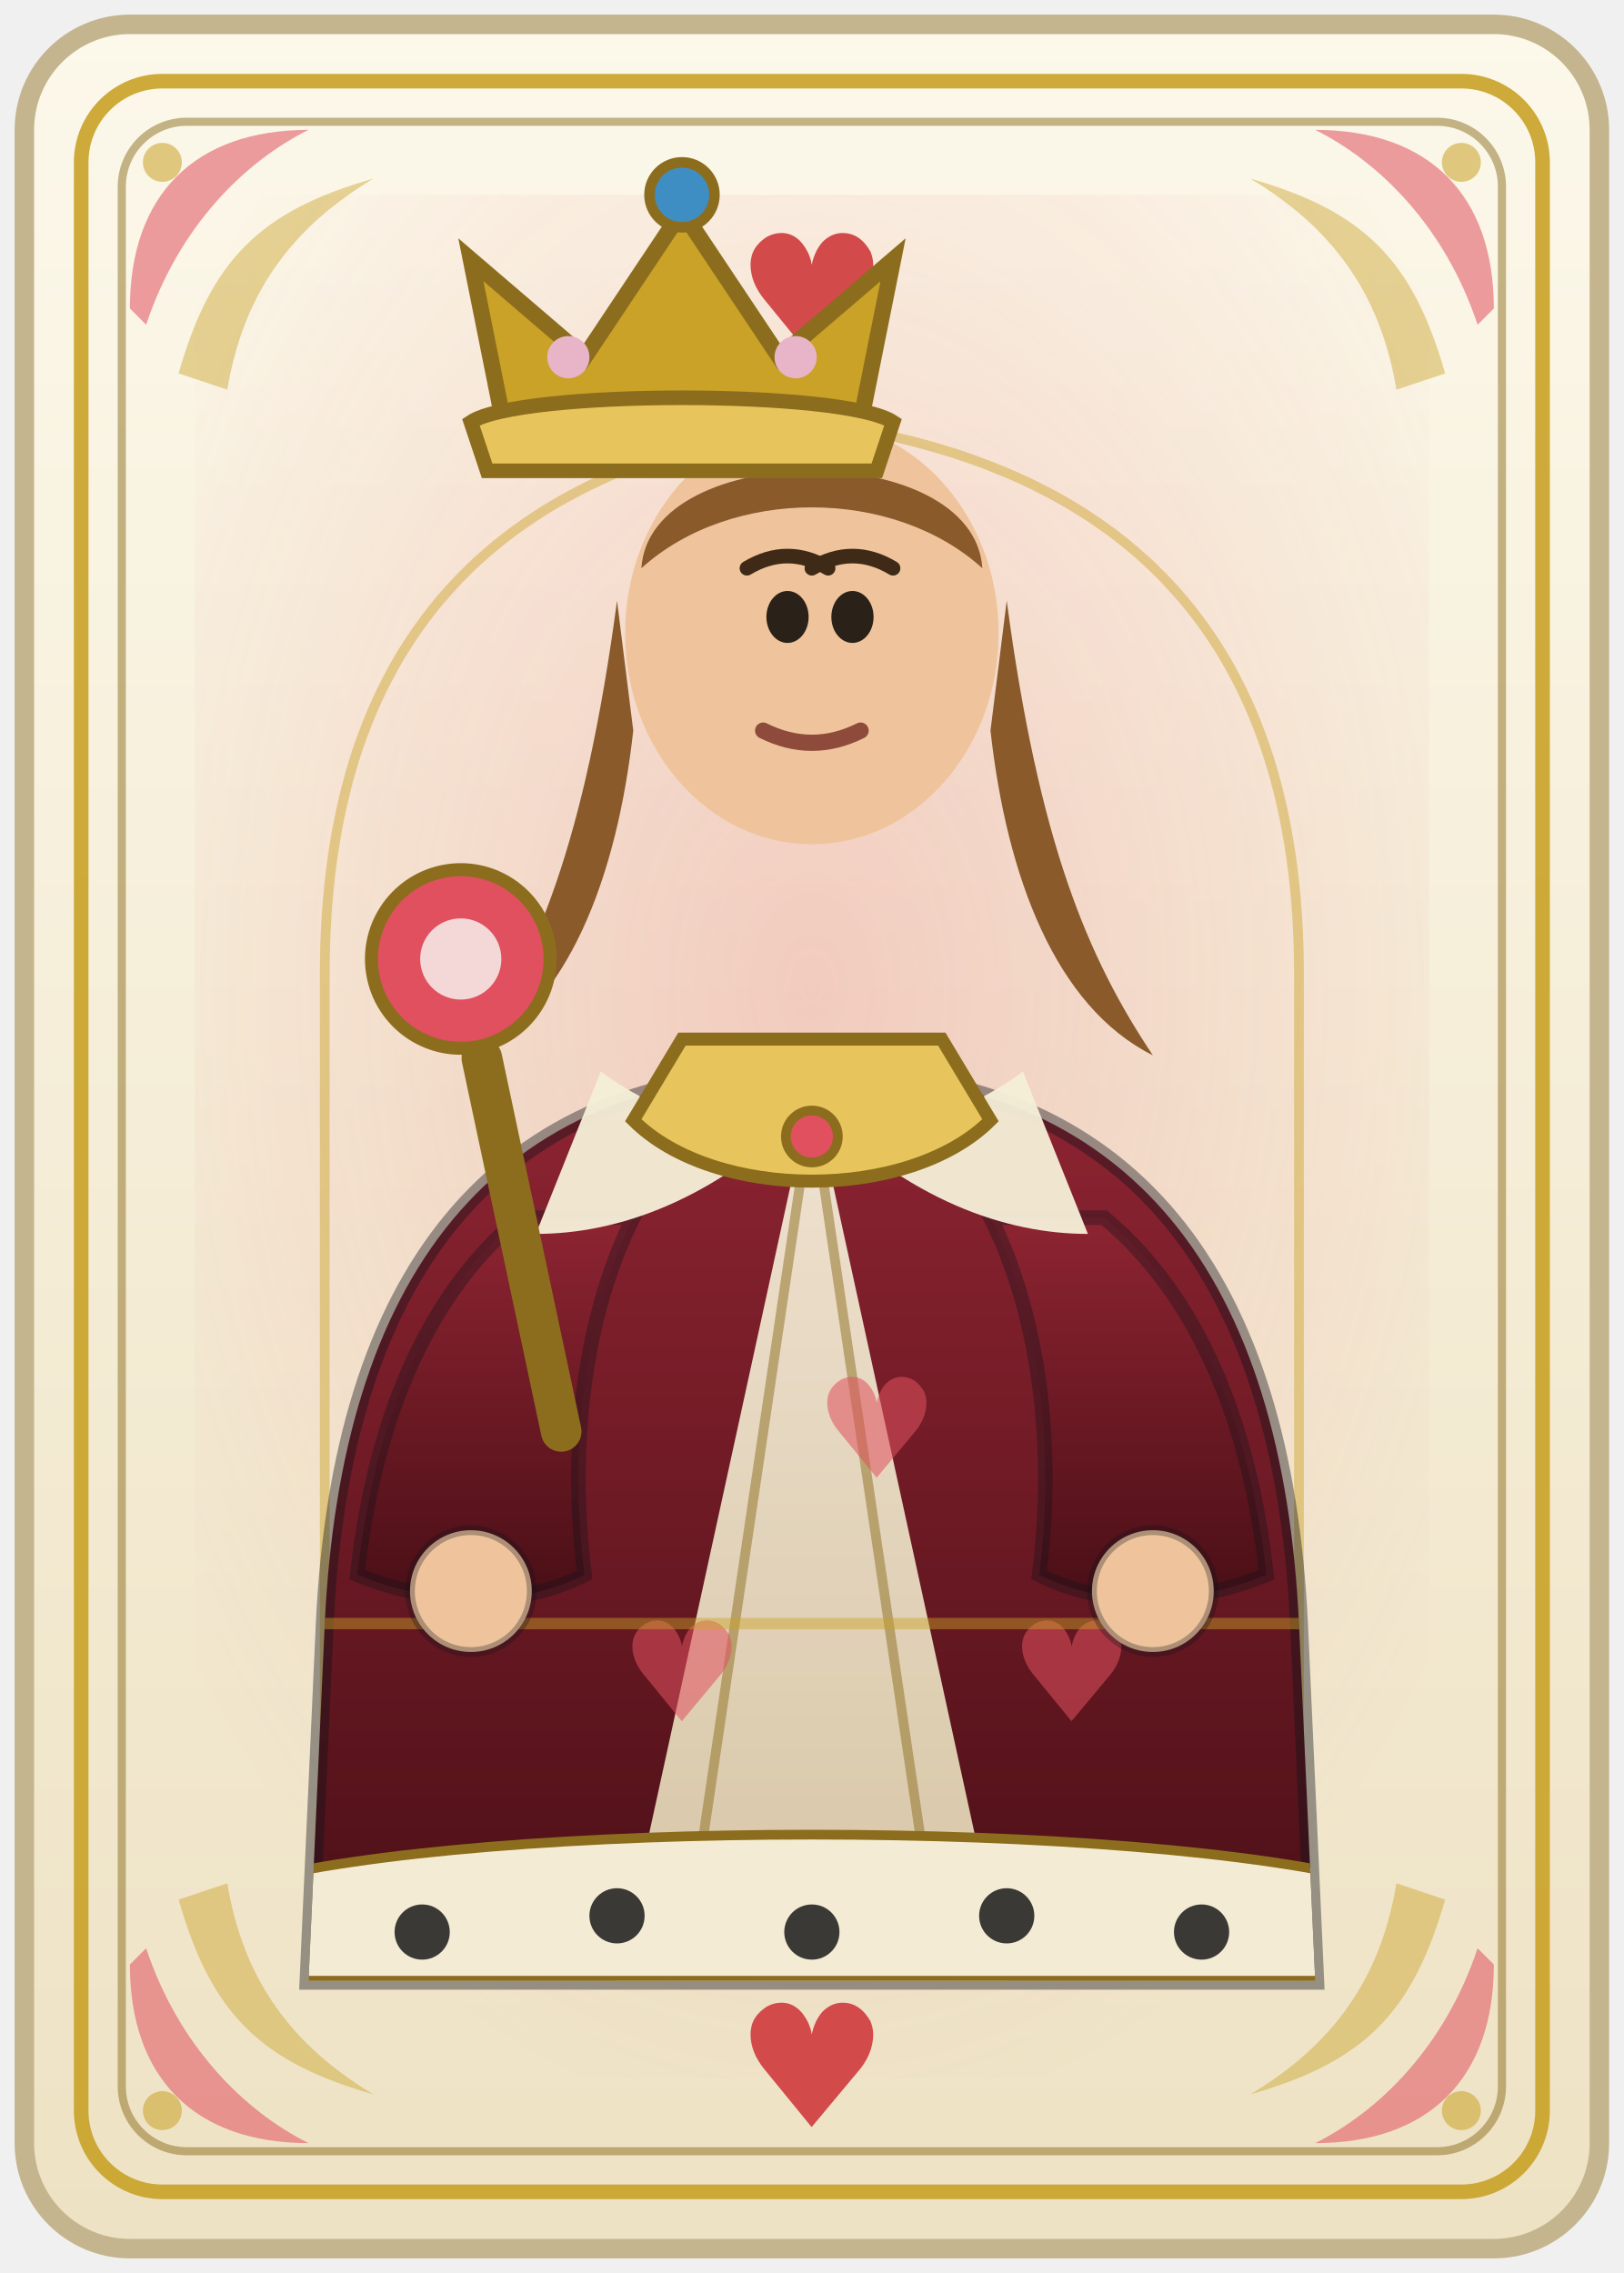
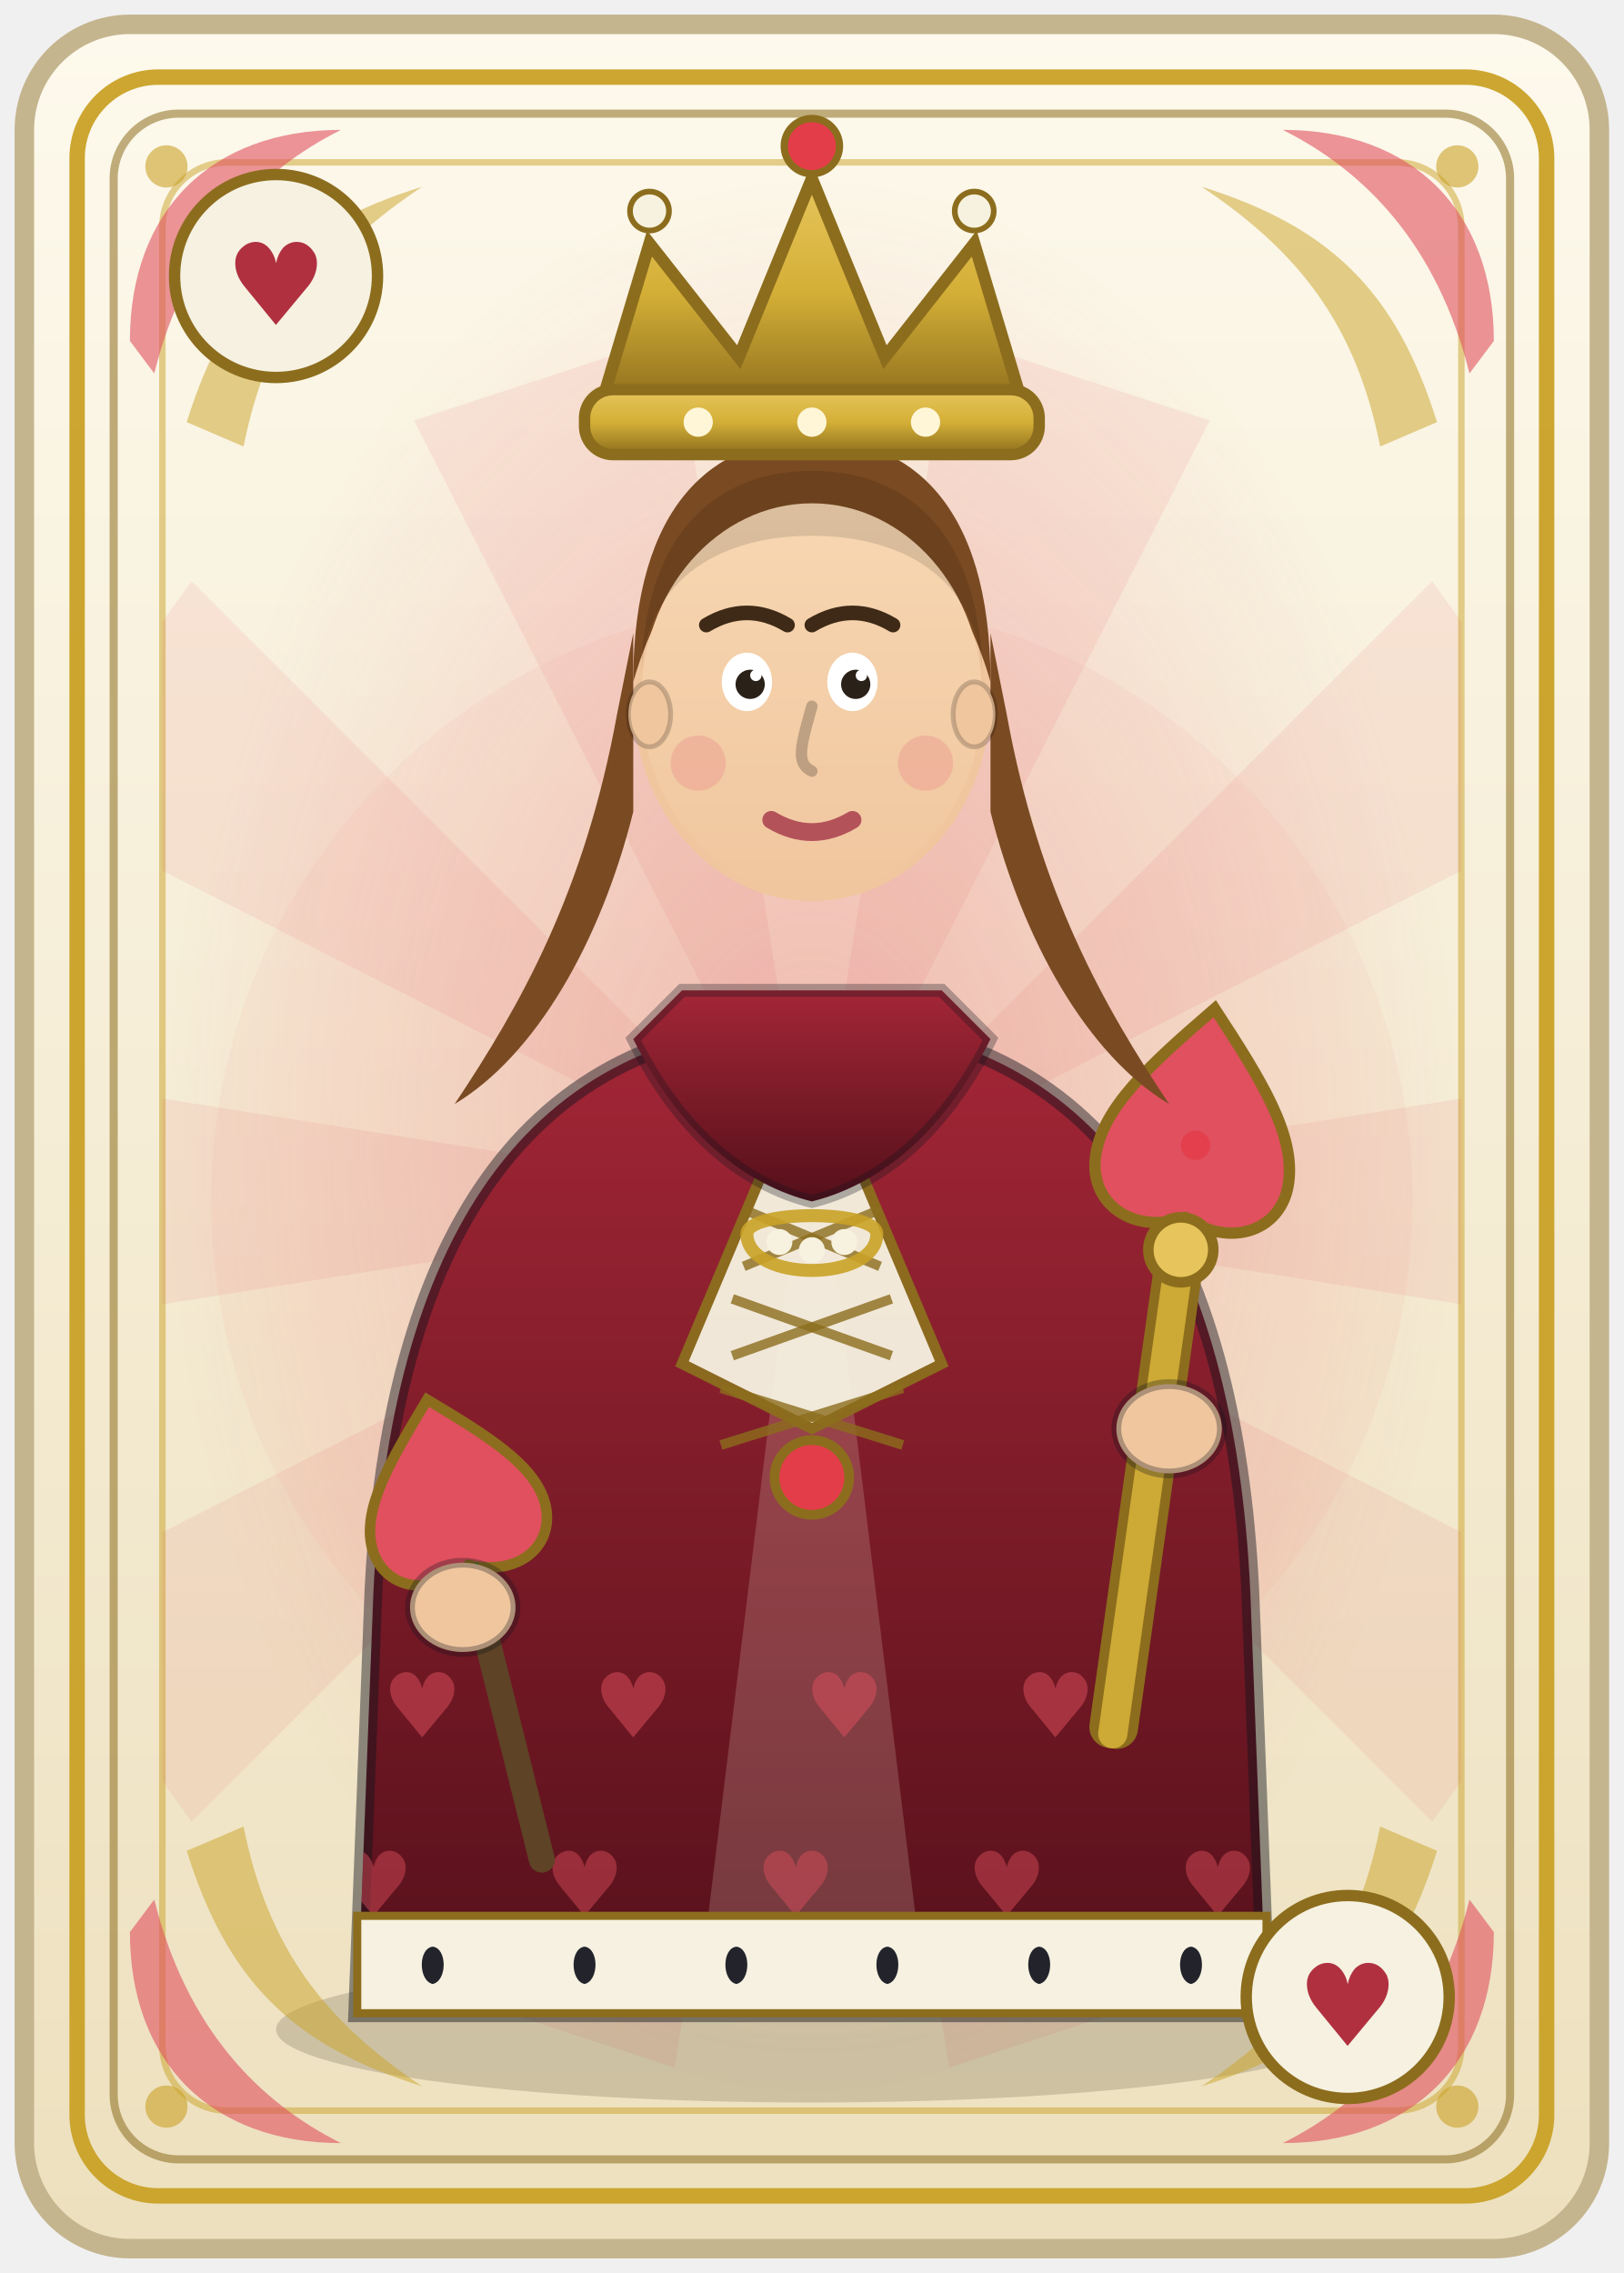
<svg xmlns="http://www.w3.org/2000/svg" viewBox="0 0 200 280">
  <defs>
    <linearGradient id="bg" x1="0" y1="0" x2="0" y2="1">
-       <stop offset="0" stop-color="#FCF8EA" />
-       <stop offset="1" stop-color="#EEE2C4" />
+       <stop offset="0" stop-color="#FDF9EC" />
+       <stop offset="1" stop-color="#EDE0BE" />
    </linearGradient>
    <linearGradient id="robe" x1="0" y1="0" x2="0" y2="1">
-       <stop offset="0" stop-color="#8E2432" />
-       <stop offset="1" stop-color="#4A0F16" />
+       <stop offset="0" stop-color="#A32636" />
+       <stop offset="1" stop-color="#54101A" />
    </linearGradient>
-     <linearGradient id="inner" x1="0" y1="0" x2="0" y2="1">
-       <stop offset="0" stop-color="#F8F2DE" />
-       <stop offset="1" stop-color="#E2D5B2" />
+     <linearGradient id="metalGrad" x1="0" y1="0" x2="0" y2="1">
+       <stop offset="0" stop-color="#E7C55C" />
+       <stop offset="0.5" stop-color="#D4AF37" />
+       <stop offset="1" stop-color="#8C6D1D" />
    </linearGradient>
-     <radialGradient id="halo" cx="0.5" cy="0.42" r="0.62">
-       <stop offset="0" stop-color="#E0505E" stop-opacity="0.22" />
+     <linearGradient id="skinGrad" x1="0" y1="0" x2="0" y2="1">
+       <stop offset="0" stop-color="#F7D7B2" />
+       <stop offset="1" stop-color="#F0C69E" />
+     </linearGradient>
+     <radialGradient id="halo" cx="0.5" cy="0.5" r="0.5">
+       <stop offset="0" stop-color="#E0505E" stop-opacity="0.30" />
      <stop offset="1" stop-color="#E0505E" stop-opacity="0" />
    </radialGradient>
-     <clipPath id="robeClip">
-       <path d="M100 132 C60 132 42 158 40 200 L38 244 L162 244 L160 200 C158 158 140 132 100 132 Z" />
+     <clipPath id="artClip">
+       <rect x="20" y="20" width="160" height="240" rx="8" />
    </clipPath>
  </defs>
  <rect x="3" y="3" width="194" height="274" rx="13" fill="url(#bg)" stroke="#C4B58E" stroke-width="2.4" />
-   <rect x="10" y="10" width="180" height="260" rx="10" fill="none" stroke="#C9A227" stroke-width="1.8" opacity="0.9" />
-   <rect x="15" y="15" width="170" height="250" rx="8" fill="none" stroke="#8C6D1D" stroke-width="1" opacity="0.5" />
-   <g transform="translate(16 16)" opacity="0.55">
-     <path d="M0 22 C0 8 8 0 22 0 C14 4 6 12 2 24 Z" fill="#E0505E" />
-     <path d="M6 30 C10 16 16 10 30 6 C20 12 14 20 12 32 Z" fill="#C9A227" opacity="0.8" />
-     <circle cx="4" cy="4" r="2.4" fill="#C9A227" />
+   <rect x="9.5" y="9.5" width="181" height="261" rx="10" fill="none" stroke="#C9A227" stroke-width="1.9" opacity="0.95" />
+   <rect x="14" y="14" width="172" height="252" rx="8" fill="none" stroke="#8C6D1D" stroke-width="1" opacity="0.55" />
+   <rect x="20" y="20" width="160" height="240" rx="8" fill="none" stroke="#C9A227" stroke-width="0.8" opacity="0.5" />
+   <g clip-path="url(#artClip)">
+     <rect x="20" y="20" width="160" height="240" fill="url(#halo)" />
+     <g clip-path="url(#artClip)">
+       <path d="M100 148 L206.7 131.1 L206.7 164.9 Z" fill="#E0505E" opacity="0.10" />
+       <path d="M100 148 L196.2 197.0 L176.4 224.4 Z" fill="#E0505E" opacity="0.10" />
+       <path d="M100 148 L149.0 244.2 L116.9 254.7 Z" fill="#E0505E" opacity="0.10" />
+       <path d="M100 148 L83.1 254.7 L51.0 244.2 Z" fill="#E0505E" opacity="0.10" />
+       <path d="M100 148 L23.6 224.4 L3.8 197.0 Z" fill="#E0505E" opacity="0.10" />
+       <path d="M100 148 L-6.7 164.9 L-6.7 131.1 Z" fill="#E0505E" opacity="0.10" />
+       <path d="M100 148 L3.8 99.0 L23.6 71.6 Z" fill="#E0505E" opacity="0.10" />
+       <path d="M100 148 L51.0 51.8 L83.1 41.3 Z" fill="#E0505E" opacity="0.10" />
+       <path d="M100 148 L116.9 41.3 L149.0 51.8 Z" fill="#E0505E" opacity="0.10" />
+       <path d="M100 148 L176.4 71.6 L196.2 99.0 Z" fill="#E0505E" opacity="0.10" />
+       <circle cx="100" cy="148" r="74" fill="#E0505E" opacity="0.05" />
+     </g>
+     <ellipse cx="100" cy="250" rx="66" ry="9" fill="#3A2E14" opacity="0.18" />
  </g>
-   <g transform="translate(184 16) scale(-1 1)" opacity="0.55">
-     <path d="M0 22 C0 8 8 0 22 0 C14 4 6 12 2 24 Z" fill="#E0505E" />
-     <path d="M6 30 C10 16 16 10 30 6 C20 12 14 20 12 32 Z" fill="#C9A227" opacity="0.8" />
-     <circle cx="4" cy="4" r="2.4" fill="#C9A227" />
+   <g transform="translate(16 16)" opacity="0.6">
+     <path d="M0 26 C0 10 10 0 26 0 C16 5 7 14 3 30 Z" fill="#E0505E" />
+     <path d="M7 36 C12 20 20 12 36 7 C24 15 17 24 14 39 Z" fill="#C9A227" opacity="0.85" />
+     <circle cx="4.5" cy="4.5" r="2.6" fill="#C9A227" />
  </g>
-   <g transform="translate(16 264) scale(1 -1)" opacity="0.55">
-     <path d="M0 22 C0 8 8 0 22 0 C14 4 6 12 2 24 Z" fill="#E0505E" />
-     <path d="M6 30 C10 16 16 10 30 6 C20 12 14 20 12 32 Z" fill="#C9A227" opacity="0.8" />
-     <circle cx="4" cy="4" r="2.4" fill="#C9A227" />
+   <g transform="translate(184 16) scale(-1 1)" opacity="0.6">
+     <path d="M0 26 C0 10 10 0 26 0 C16 5 7 14 3 30 Z" fill="#E0505E" />
+     <path d="M7 36 C12 20 20 12 36 7 C24 15 17 24 14 39 Z" fill="#C9A227" opacity="0.85" />
+     <circle cx="4.5" cy="4.5" r="2.6" fill="#C9A227" />
  </g>
-   <g transform="translate(184 264) scale(-1 -1)" opacity="0.55">
-     <path d="M0 22 C0 8 8 0 22 0 C14 4 6 12 2 24 Z" fill="#E0505E" />
-     <path d="M6 30 C10 16 16 10 30 6 C20 12 14 20 12 32 Z" fill="#C9A227" opacity="0.8" />
-     <circle cx="4" cy="4" r="2.4" fill="#C9A227" />
+   <g transform="translate(16 264) scale(1 -1)" opacity="0.6">
+     <path d="M0 26 C0 10 10 0 26 0 C16 5 7 14 3 30 Z" fill="#E0505E" />
+     <path d="M7 36 C12 20 20 12 36 7 C24 15 17 24 14 39 Z" fill="#C9A227" opacity="0.85" />
+     <circle cx="4.5" cy="4.5" r="2.6" fill="#C9A227" />
  </g>
-   <rect x="24" y="24" width="152" height="232" rx="7" fill="url(#halo)" />
-   <path d="M40 244 L40 120 Q40 60 100 52 Q160 60 160 120 L160 244" fill="none" stroke="#C9A227" stroke-width="1.2" opacity="0.45" />
-   <text x="100" y="44" font-size="21" text-anchor="middle" fill="#D24A4A" font-family="Georgia, serif">♥</text>
-   <text x="100" y="262" font-size="21" text-anchor="middle" fill="#D24A4A" font-family="Georgia, serif">♥</text>
+   <g transform="translate(184 264) scale(-1 -1)" opacity="0.6">
+     <path d="M0 26 C0 10 10 0 26 0 C16 5 7 14 3 30 Z" fill="#E0505E" />
+     <path d="M7 36 C12 20 20 12 36 7 C24 15 17 24 14 39 Z" fill="#C9A227" opacity="0.85" />
+     <circle cx="4.5" cy="4.5" r="2.6" fill="#C9A227" />
+   </g>
  <g>
-     <path d="M100 132 C60 132 42 158 40 200 L38 244 L162 244 L160 200 C158 158 140 132 100 132 Z" fill="url(#robe)" stroke="#10131B" stroke-opacity="0.4" stroke-width="2.2" />
+     <clipPath id="robeClip">
+       <path d="M100 126 C64 126 48 154 46 196 L44 248 L156 248 L154 196 C152 154 136 126 100 126 Z" />
+     </clipPath>
+     <path d="M100 126 C64 126 48 154 46 196 L44 248 L156 248 L154 196 C152 154 136 126 100 126 Z" fill="url(#robe)" stroke="#10131B" stroke-opacity="0.45" stroke-width="2.2" />
+     <path d="M100 132 L86 246 L114 246 Z" fill="#F6EFD8" opacity="0.18" />
    <g clip-path="url(#robeClip)">
-       <path d="M100 134 L76 244 L124 244 Z" fill="url(#inner)" opacity="0.92" />
-       <path d="M100 136 L84 244 M100 136 L116 244" stroke="#8C6D1D" stroke-width="1.2" opacity="0.5" fill="none" />
-       <text x="60" y="182" font-size="17" text-anchor="middle" fill="#E0505E" opacity="0.55" font-family="Georgia, serif">♥</text>
-       <text x="108" y="182" font-size="17" text-anchor="middle" fill="#E0505E" opacity="0.55" font-family="Georgia, serif">♥</text>
-       <text x="84" y="212" font-size="17" text-anchor="middle" fill="#E0505E" opacity="0.55" font-family="Georgia, serif">♥</text>
-       <text x="132" y="212" font-size="17" text-anchor="middle" fill="#E0505E" opacity="0.55" font-family="Georgia, serif">♥</text>
-       <text x="60" y="240" font-size="17" text-anchor="middle" fill="#E0505E" opacity="0.55" font-family="Georgia, serif">♥</text>
-       <text x="108" y="240" font-size="17" text-anchor="middle" fill="#E0505E" opacity="0.55" font-family="Georgia, serif">♥</text>
-       <path d="M30 232 C60 224 140 224 170 232 L170 244 L30 244 Z" fill="#F3EBD3" stroke="#8C6D1D" stroke-width="1.2" />
-       <g opacity="0.85">
-         <circle cx="52" cy="238" r="3.4" fill="#1A1A1A" />
-         <circle cx="76" cy="236" r="3.4" fill="#1A1A1A" />
-         <circle cx="100" cy="238" r="3.4" fill="#1A1A1A" />
-         <circle cx="124" cy="236" r="3.4" fill="#1A1A1A" />
-         <circle cx="148" cy="238" r="3.4" fill="#1A1A1A" />
-       </g>
-       <path d="M36 200 L164 200" stroke="#C9A227" stroke-width="1.4" opacity="0.45" />
+       <text x="52.0" y="214.0" font-size="11" text-anchor="middle" fill="#E0505E" opacity="0.5" font-family="Georgia, serif">♥</text>
+       <text x="78.0" y="214.0" font-size="11" text-anchor="middle" fill="#E0505E" opacity="0.5" font-family="Georgia, serif">♥</text>
+       <text x="104.0" y="214.0" font-size="11" text-anchor="middle" fill="#E0505E" opacity="0.5" font-family="Georgia, serif">♥</text>
+       <text x="130.0" y="214.0" font-size="11" text-anchor="middle" fill="#E0505E" opacity="0.5" font-family="Georgia, serif">♥</text>
+       <text x="46.0" y="236.0" font-size="11" text-anchor="middle" fill="#E0505E" opacity="0.45" font-family="Georgia, serif">♥</text>
+       <text x="72.0" y="236.0" font-size="11" text-anchor="middle" fill="#E0505E" opacity="0.45" font-family="Georgia, serif">♥</text>
+       <text x="98.0" y="236.0" font-size="11" text-anchor="middle" fill="#E0505E" opacity="0.45" font-family="Georgia, serif">♥</text>
+       <text x="124.0" y="236.0" font-size="11" text-anchor="middle" fill="#E0505E" opacity="0.45" font-family="Georgia, serif">♥</text>
+       <text x="150.0" y="236.0" font-size="11" text-anchor="middle" fill="#E0505E" opacity="0.45" font-family="Georgia, serif">♥</text>
    </g>
-     <path d="M64 150 C52 160 46 176 44 194 C54 198 64 198 72 194 C70 178 72 162 78 150 Z" fill="url(#robe)" stroke="#10131B" stroke-opacity="0.35" stroke-width="1.8" />
-     <path d="M136 150 C148 160 154 176 156 194 C146 198 136 198 128 194 C130 178 128 162 122 150 Z" fill="url(#robe)" stroke="#10131B" stroke-opacity="0.35" stroke-width="1.8" />
-     <circle cx="58" cy="196" r="7.5" fill="#EFC49C" stroke="#10131B" stroke-opacity="0.3" stroke-width="1.2" />
-     <circle cx="142" cy="196" r="7.5" fill="#EFC49C" stroke="#10131B" stroke-opacity="0.3" stroke-width="1.2" />
-     <path d="M100 136 C88 148 76 152 66 152 L74 132 C82 138 92 140 100 140 C108 140 118 138 126 132 L134 152 C124 152 112 148 100 136 Z" fill="#F6EFD8" opacity="0.95" />
-     <path d="M78 138 C88 148 112 148 122 138 L116 128 L84 128 Z" fill="#E7C55C" stroke="#8C6D1D" stroke-width="1.6" />
-     <circle cx="100" cy="140" r="3.2" fill="#E0505E" stroke="#8C6D1D" stroke-width="1.2" />
-     <ellipse cx="100" cy="78" rx="23" ry="26" fill="#EFC49C" />
-     <path d="M76 74 C72 104 66 118 58 130 C70 124 76 108 78 90 Z" fill="#8A5A2B" />
-     <path d="M124 74 C128 104 134 118 142 130 C130 124 124 108 122 90 Z" fill="#8A5A2B" />
-     <path d="M79 70 C80 54 120 54 121 70 C110 60 90 60 79 70 Z" fill="#8A5A2B" />
-     <path d="M62 52 L58 32 L72 44 L84 26 L96 44 L110 32 L106 52 Z" fill="#C9A227" stroke="#8C6D1D" stroke-width="2" />
-     <circle cx="84" cy="24" r="4" fill="#3E8EC4" stroke="#8C6D1D" stroke-width="1.3" />
-     <path d="M58 52 C64 48 104 48 110 52 L108 58 L60 58 Z" fill="#E7C55C" stroke="#8C6D1D" stroke-width="1.8" />
-     <circle cx="70" cy="44" r="2.6" fill="#E8B4C8" />
-     <circle cx="98" cy="44" r="2.6" fill="#E8B4C8" />
-     <ellipse cx="97" cy="76" rx="2.6" ry="3.2" fill="#2A2118" />
-     <ellipse cx="105" cy="76" rx="2.6" ry="3.2" fill="#2A2118" />
-     <path d="M92 70 Q97 67 102 70" stroke="#3E2A16" stroke-width="1.8" fill="none" stroke-linecap="round" />
-     <path d="M100 70 Q105 67 110 70" stroke="#3E2A16" stroke-width="1.8" fill="none" stroke-linecap="round" />
-     <path d="M94 90 Q100 93 106 90" stroke="#8E4A3A" stroke-width="2" fill="none" stroke-linecap="round" />
-     <g transform="rotate(-12 58 124)">
-       <rect x="55.5" y="128" width="5" height="52" rx="2.5" fill="#8C6D1D" />
-       <circle cx="58" cy="118" r="11" fill="#E0505E" stroke="#8C6D1D" stroke-width="1.6" />
-       <circle cx="58" cy="118" r="5" fill="#F4D8D8" />
+     <path d="M100 130 L84 168 L100 176 L116 168 Z" fill="#F6F1E1" stroke="#8C6D1D" stroke-width="1.3" opacity="0.95" />
+     <path d="M93.0 138 L107.0 145.0" stroke="#8C6D1D" stroke-width="1.2" opacity="0.8" />
+     <path d="M107.0 138 L93.0 145.0" stroke="#8C6D1D" stroke-width="1.2" opacity="0.8" />
+     <path d="M91.6 149 L108.4 156.0" stroke="#8C6D1D" stroke-width="1.2" opacity="0.8" />
+     <path d="M108.4 149 L91.6 156.0" stroke="#8C6D1D" stroke-width="1.2" opacity="0.8" />
+     <path d="M90.2 160 L109.8 167.0" stroke="#8C6D1D" stroke-width="1.2" opacity="0.8" />
+     <path d="M109.8 160 L90.2 167.0" stroke="#8C6D1D" stroke-width="1.2" opacity="0.8" />
+     <path d="M88.8 171 L111.2 178.0" stroke="#8C6D1D" stroke-width="1.2" opacity="0.8" />
+     <path d="M111.2 171 L88.8 178.0" stroke="#8C6D1D" stroke-width="1.2" opacity="0.8" />
+     <path d="M78 128 C84 140 92 146 100 148 C108 146 116 140 122 128 L116 122 L84 122 Z" fill="url(#robe)" stroke="#10131B" stroke-opacity="0.3" stroke-width="1.6" />
+     <path d="M92 152 C92 158 108 158 108 152 C108 149 92 149 92 152 Z" fill="none" stroke="#C9A227" stroke-width="1.6" opacity="0.9" />
+     <circle cx="96" cy="153" r="1.6" fill="#F7F2DF" />
+     <circle cx="100" cy="154" r="1.6" fill="#F7F2DF" />
+     <circle cx="104" cy="153" r="1.6" fill="#F7F2DF" />
+     <circle cx="100" cy="182" r="4.6" fill="#E43D4A" stroke="#8C6D1D" stroke-width="1.2" />
+     <rect x="44" y="236" width="112" height="12" fill="#F6F1E1" stroke="#8C6D1D" stroke-width="1" />
+     <path d="M53.3 239.8 C55.1 240.0 55.1 244.0 53.3 244.4 C51.5 244.0 51.5 240.0 53.3 239.8 Z" fill="#23242B" />
+     <path d="M72.0 239.8 C73.8 240.0 73.8 244.0 72.0 244.4 C70.2 244.0 70.2 240.0 72.0 239.8 Z" fill="#23242B" />
+     <path d="M90.7 239.8 C92.5 240.0 92.5 244.0 90.7 244.4 C88.9 244.0 88.9 240.0 90.7 239.8 Z" fill="#23242B" />
+     <path d="M109.3 239.8 C111.1 240.0 111.1 244.0 109.3 244.4 C107.5 244.0 107.5 240.0 109.3 239.8 Z" fill="#23242B" />
+     <path d="M128.0 239.8 C129.8 240.0 129.8 244.0 128.0 244.4 C126.2 244.0 126.2 240.0 128.0 239.8 Z" fill="#23242B" />
+     <path d="M146.7 239.8 C148.5 240.0 148.5 244.0 146.7 244.4 C144.9 244.0 144.9 240.0 146.7 239.8 Z" fill="#23242B" />
+     <g transform="translate(56 186) rotate(-14)">
+       <rect x="-1.6" y="0" width="3.2" height="46" rx="1.6" fill="#5E4326" />
+       <path d="M0 -14 C6 -8 11 -3 11 2 C11 7 6 10 0 7 C-6 10 -11 7 -11 2 C-11 -3 -6 -8 0 -14 Z" fill="#E0505E" stroke="#8C6D1D" stroke-width="1.3" />
+       <path d="M0 7 L0 14" stroke="#3E7A3E" stroke-width="2.4" />
+     </g>
+     <ellipse cx="57" cy="198" rx="6.5" ry="5.5" fill="#F0C69E" stroke="#10131B" stroke-opacity="0.3" stroke-width="1.2" />
+     <g transform="translate(146 150) rotate(8)">
+       <rect x="-3" y="0" width="6" height="66" rx="2.6" fill="#8C6D1D" />
+       <rect x="-1.8" y="0" width="3.6" height="66" rx="1.8" fill="#D4AF37" opacity="0.9" />
+       <path d="M0 -26 C7 -18 12 -12 12 -6 C12 0 6 3 0 0 C-6 3 -12 0 -12 -6 C-12 -12 -7 -18 0 -26 Z" fill="#E0505E" stroke="#8C6D1D" stroke-width="1.4" />
+       <circle cx="0" cy="4" r="4" fill="#E7C55C" stroke="#8C6D1D" stroke-width="1.3" />
+       <circle cx="0" cy="-9" r="1.8" fill="#E43D4A" opacity="0.9" />
+     </g>
+     <ellipse cx="144" cy="176" rx="6.5" ry="5.5" fill="#F0C69E" stroke="#10131B" stroke-opacity="0.3" stroke-width="1.2" />
+     <ellipse cx="100" cy="86" rx="22" ry="25" fill="#F0C69E" />
+     <path d="M76 88 C72 110 64 124 56 136 C66 130 74 116 78 100 L78 78 Z" fill="#7A4A22" />
+     <path d="M124 88 C128 110 136 124 144 136 C134 130 126 116 122 100 L122 78 Z" fill="#7A4A22" />
+     <path d="M78 84 C78 62 88 54 100 54 C112 54 122 62 122 84 C118 70 110 64 100 64 C90 64 82 70 78 84 Z" fill="#7A4A22" />
+     <ellipse cx="100" cy="86" rx="21" ry="24" fill="url(#skinGrad)" />
+     <path d="M79 84 C79 66 88 58 100 58 C112 58 121 66 121 84 C121 72 112 66 100 66 C88 66 79 72 79 84 Z" fill="#000000" opacity="0.12" />
+     <ellipse cx="80" cy="88" rx="2.6" ry="4" fill="#F0C69E" stroke="#00000030" stroke-width="0.6" />
+     <ellipse cx="120" cy="88" rx="2.6" ry="4" fill="#F0C69E" stroke="#00000030" stroke-width="0.6" />
+     <ellipse cx="92" cy="84" rx="3.1" ry="3.6" fill="#FFFFFF" />
+     <circle cx="92.4" cy="84.3" r="1.8" fill="#2A2118" />
+     <circle cx="93.1" cy="83.2" r="0.7" fill="#FFFFFF" />
+     <ellipse cx="105" cy="84" rx="3.1" ry="3.6" fill="#FFFFFF" />
+     <circle cx="105.4" cy="84.3" r="1.8" fill="#2A2118" />
+     <circle cx="106.1" cy="83.2" r="0.7" fill="#FFFFFF" />
+     <path d="M87 77 Q92 74 97 77" stroke="#3E2A16" stroke-width="1.8" fill="none" stroke-linecap="round" />
+     <path d="M100 77 Q105 74 110 77" stroke="#3E2A16" stroke-width="1.8" fill="none" stroke-linecap="round" />
+     <path d="M100 87 C98.6 92 98 94 100 95" stroke="#00000038" stroke-width="1.4" fill="none" stroke-linecap="round" />
+     <path d="M95 101 Q100 104 105 101" stroke="#B4525A" stroke-width="2.2" fill="none" stroke-linecap="round" />
+     <circle cx="86" cy="94" r="3.4" fill="#E88A8A" opacity="0.35" />
+     <circle cx="114" cy="94" r="3.4" fill="#E88A8A" opacity="0.35" />
+     <g transform="translate(100 0)">
+       <path d="M-26 50 L-20 30 L-9 44 L0 22 L9 44 L20 30 L26 50 Z" fill="url(#metalGrad)" stroke="#8C6D1D" stroke-width="1.5" />
+       <circle cx="0" cy="18" r="3.4" fill="#E43D4A" stroke="#8C6D1D" stroke-width="0.9" />
+       <circle cx="-20" cy="26" r="2.4" fill="#F7F2DF" stroke="#8C6D1D" stroke-width="0.7" />
+       <circle cx="20" cy="26" r="2.4" fill="#F7F2DF" stroke="#8C6D1D" stroke-width="0.7" />
+       <rect x="-28" y="48" width="56" height="8" rx="3.5" fill="url(#metalGrad)" stroke="#8C6D1D" stroke-width="1.4" />
+       <circle cx="-14" cy="52" r="1.8" fill="#FFF6D8" />
+       <circle cx="0" cy="52" r="1.8" fill="#FFF6D8" />
+       <circle cx="14" cy="52" r="1.8" fill="#FFF6D8" />
    </g>
  </g>
+   <g>
+     <circle cx="34" cy="34" r="12.5" fill="#F6F1E1" stroke="#8C6D1D" stroke-width="1.4" />
+     <text x="34" y="40" font-size="14" text-anchor="middle" fill="#B03040" font-family="Georgia, serif" font-weight="bold">♥</text>
+     <circle cx="166" cy="246" r="12.5" fill="#F6F1E1" stroke="#8C6D1D" stroke-width="1.4" />
+     <text x="166" y="252" font-size="14" text-anchor="middle" fill="#B03040" font-family="Georgia, serif" font-weight="bold">♥</text>
+   </g>
</svg>
